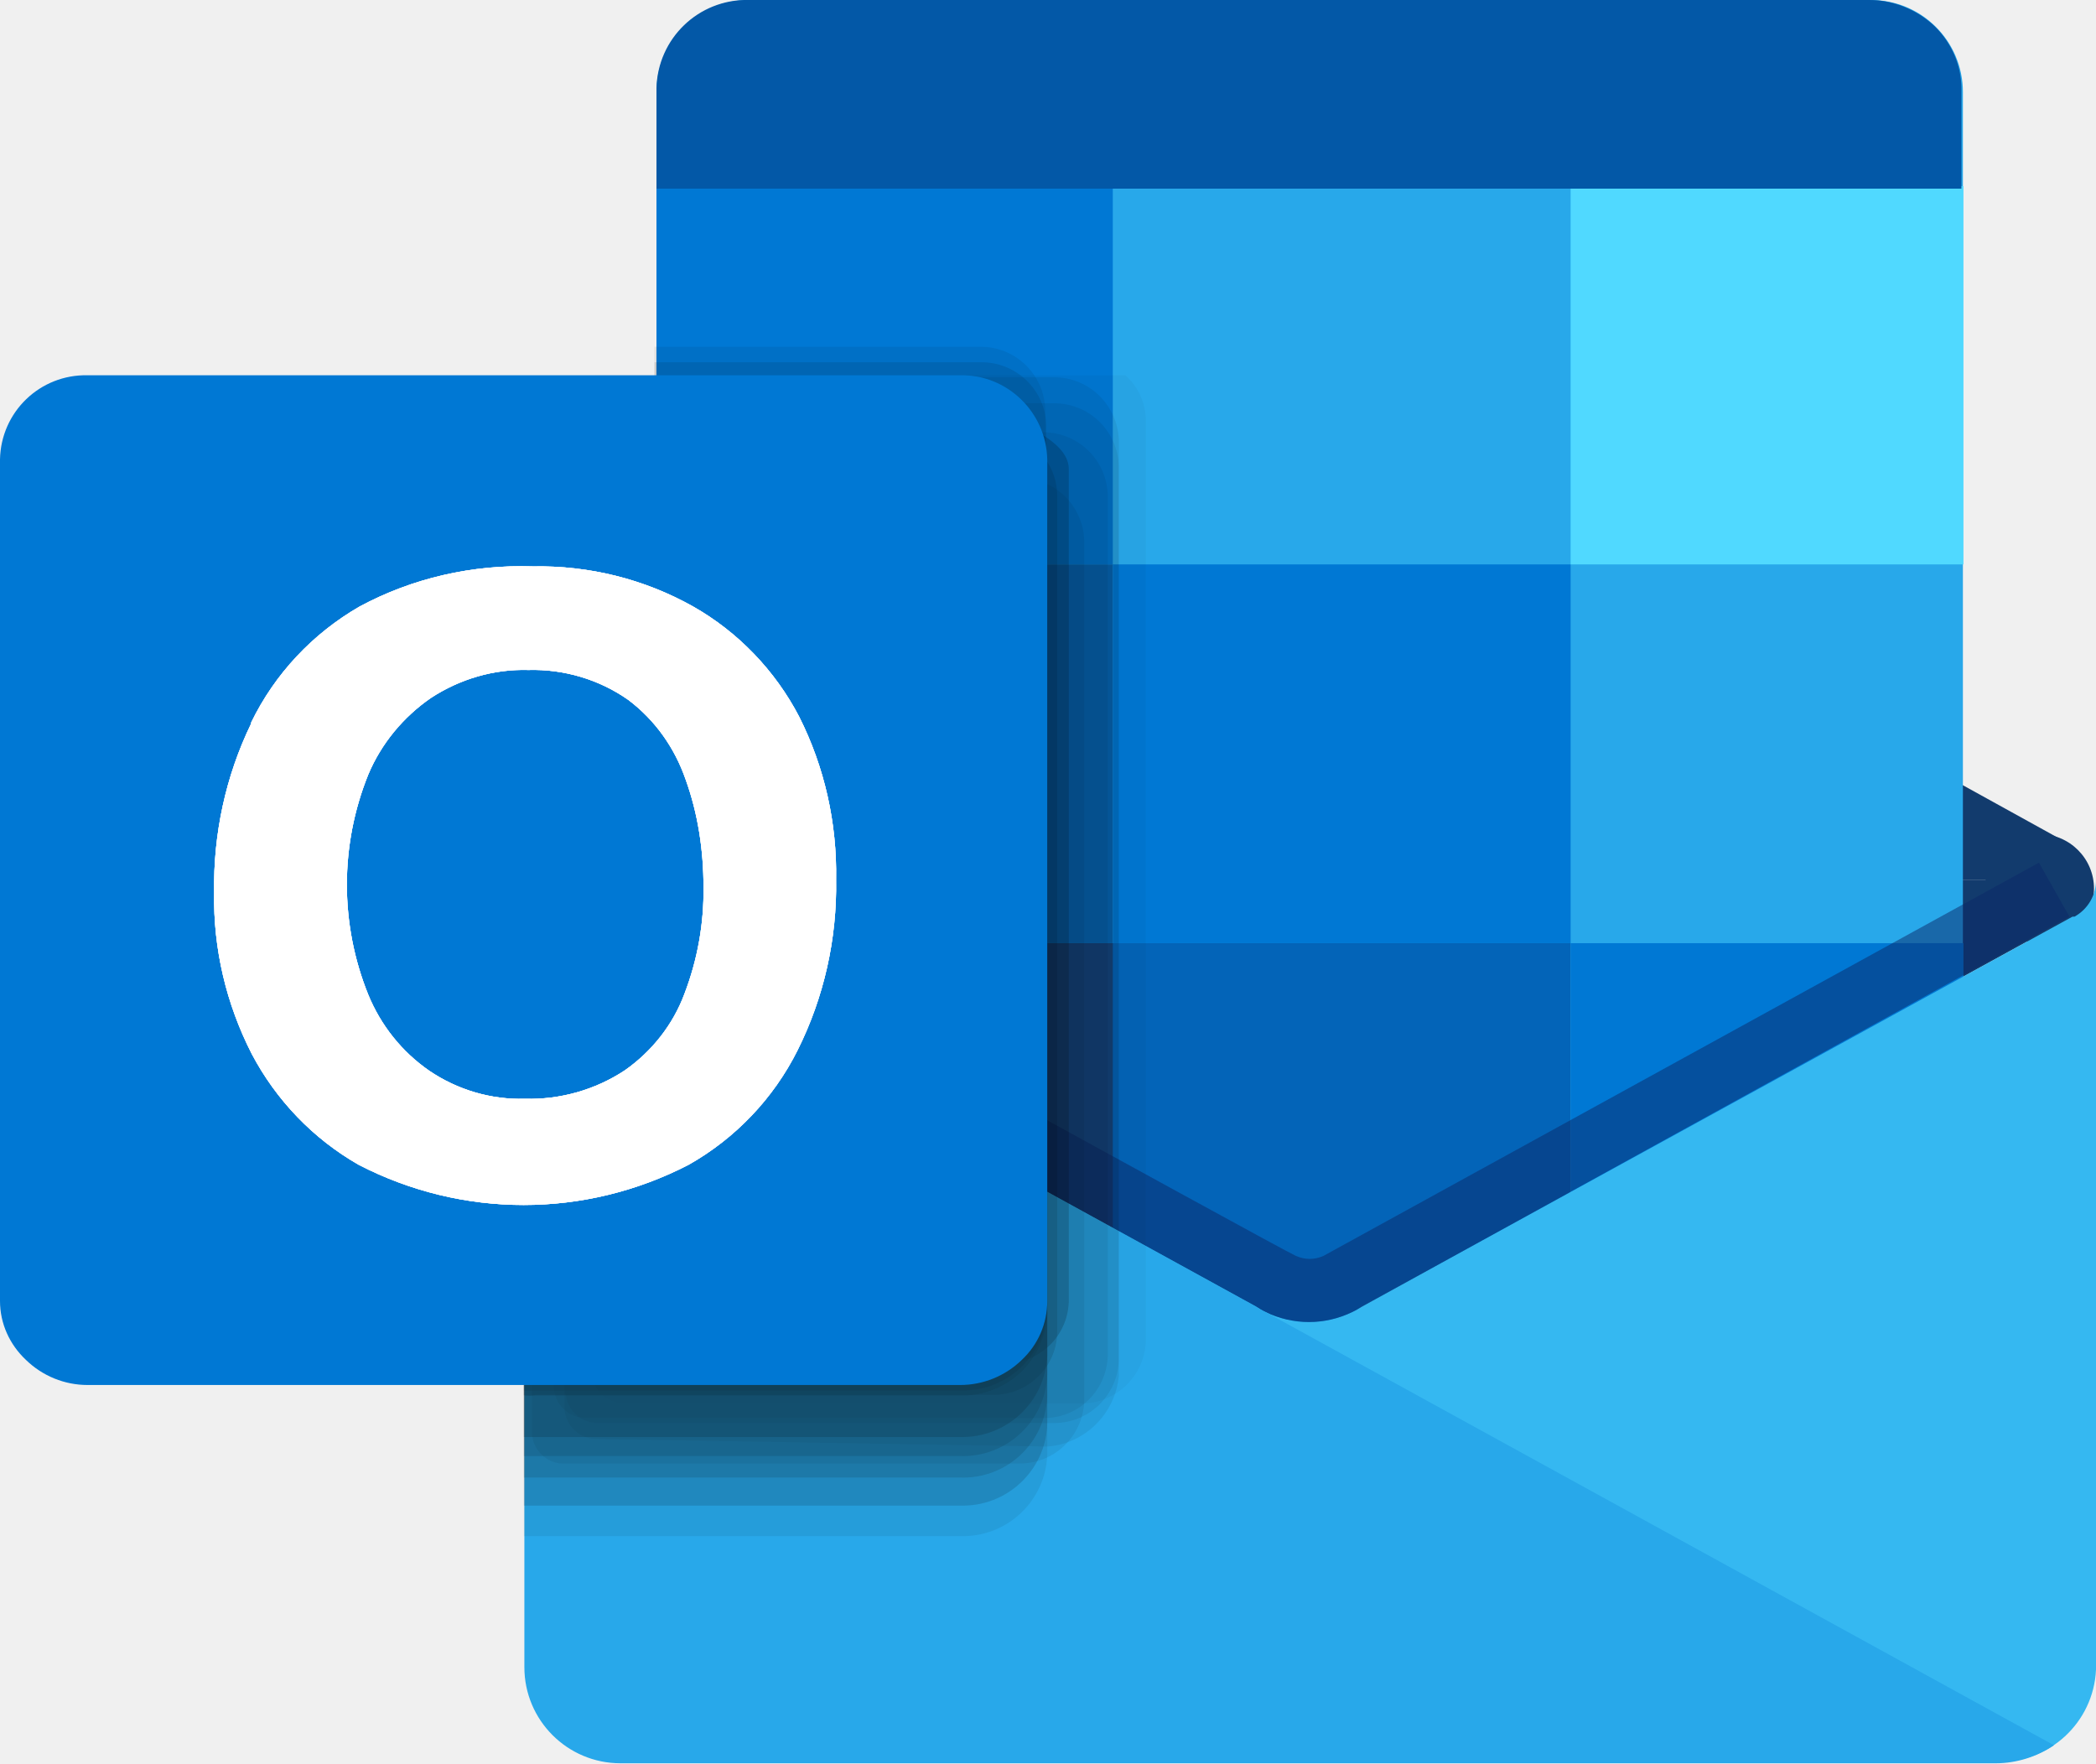
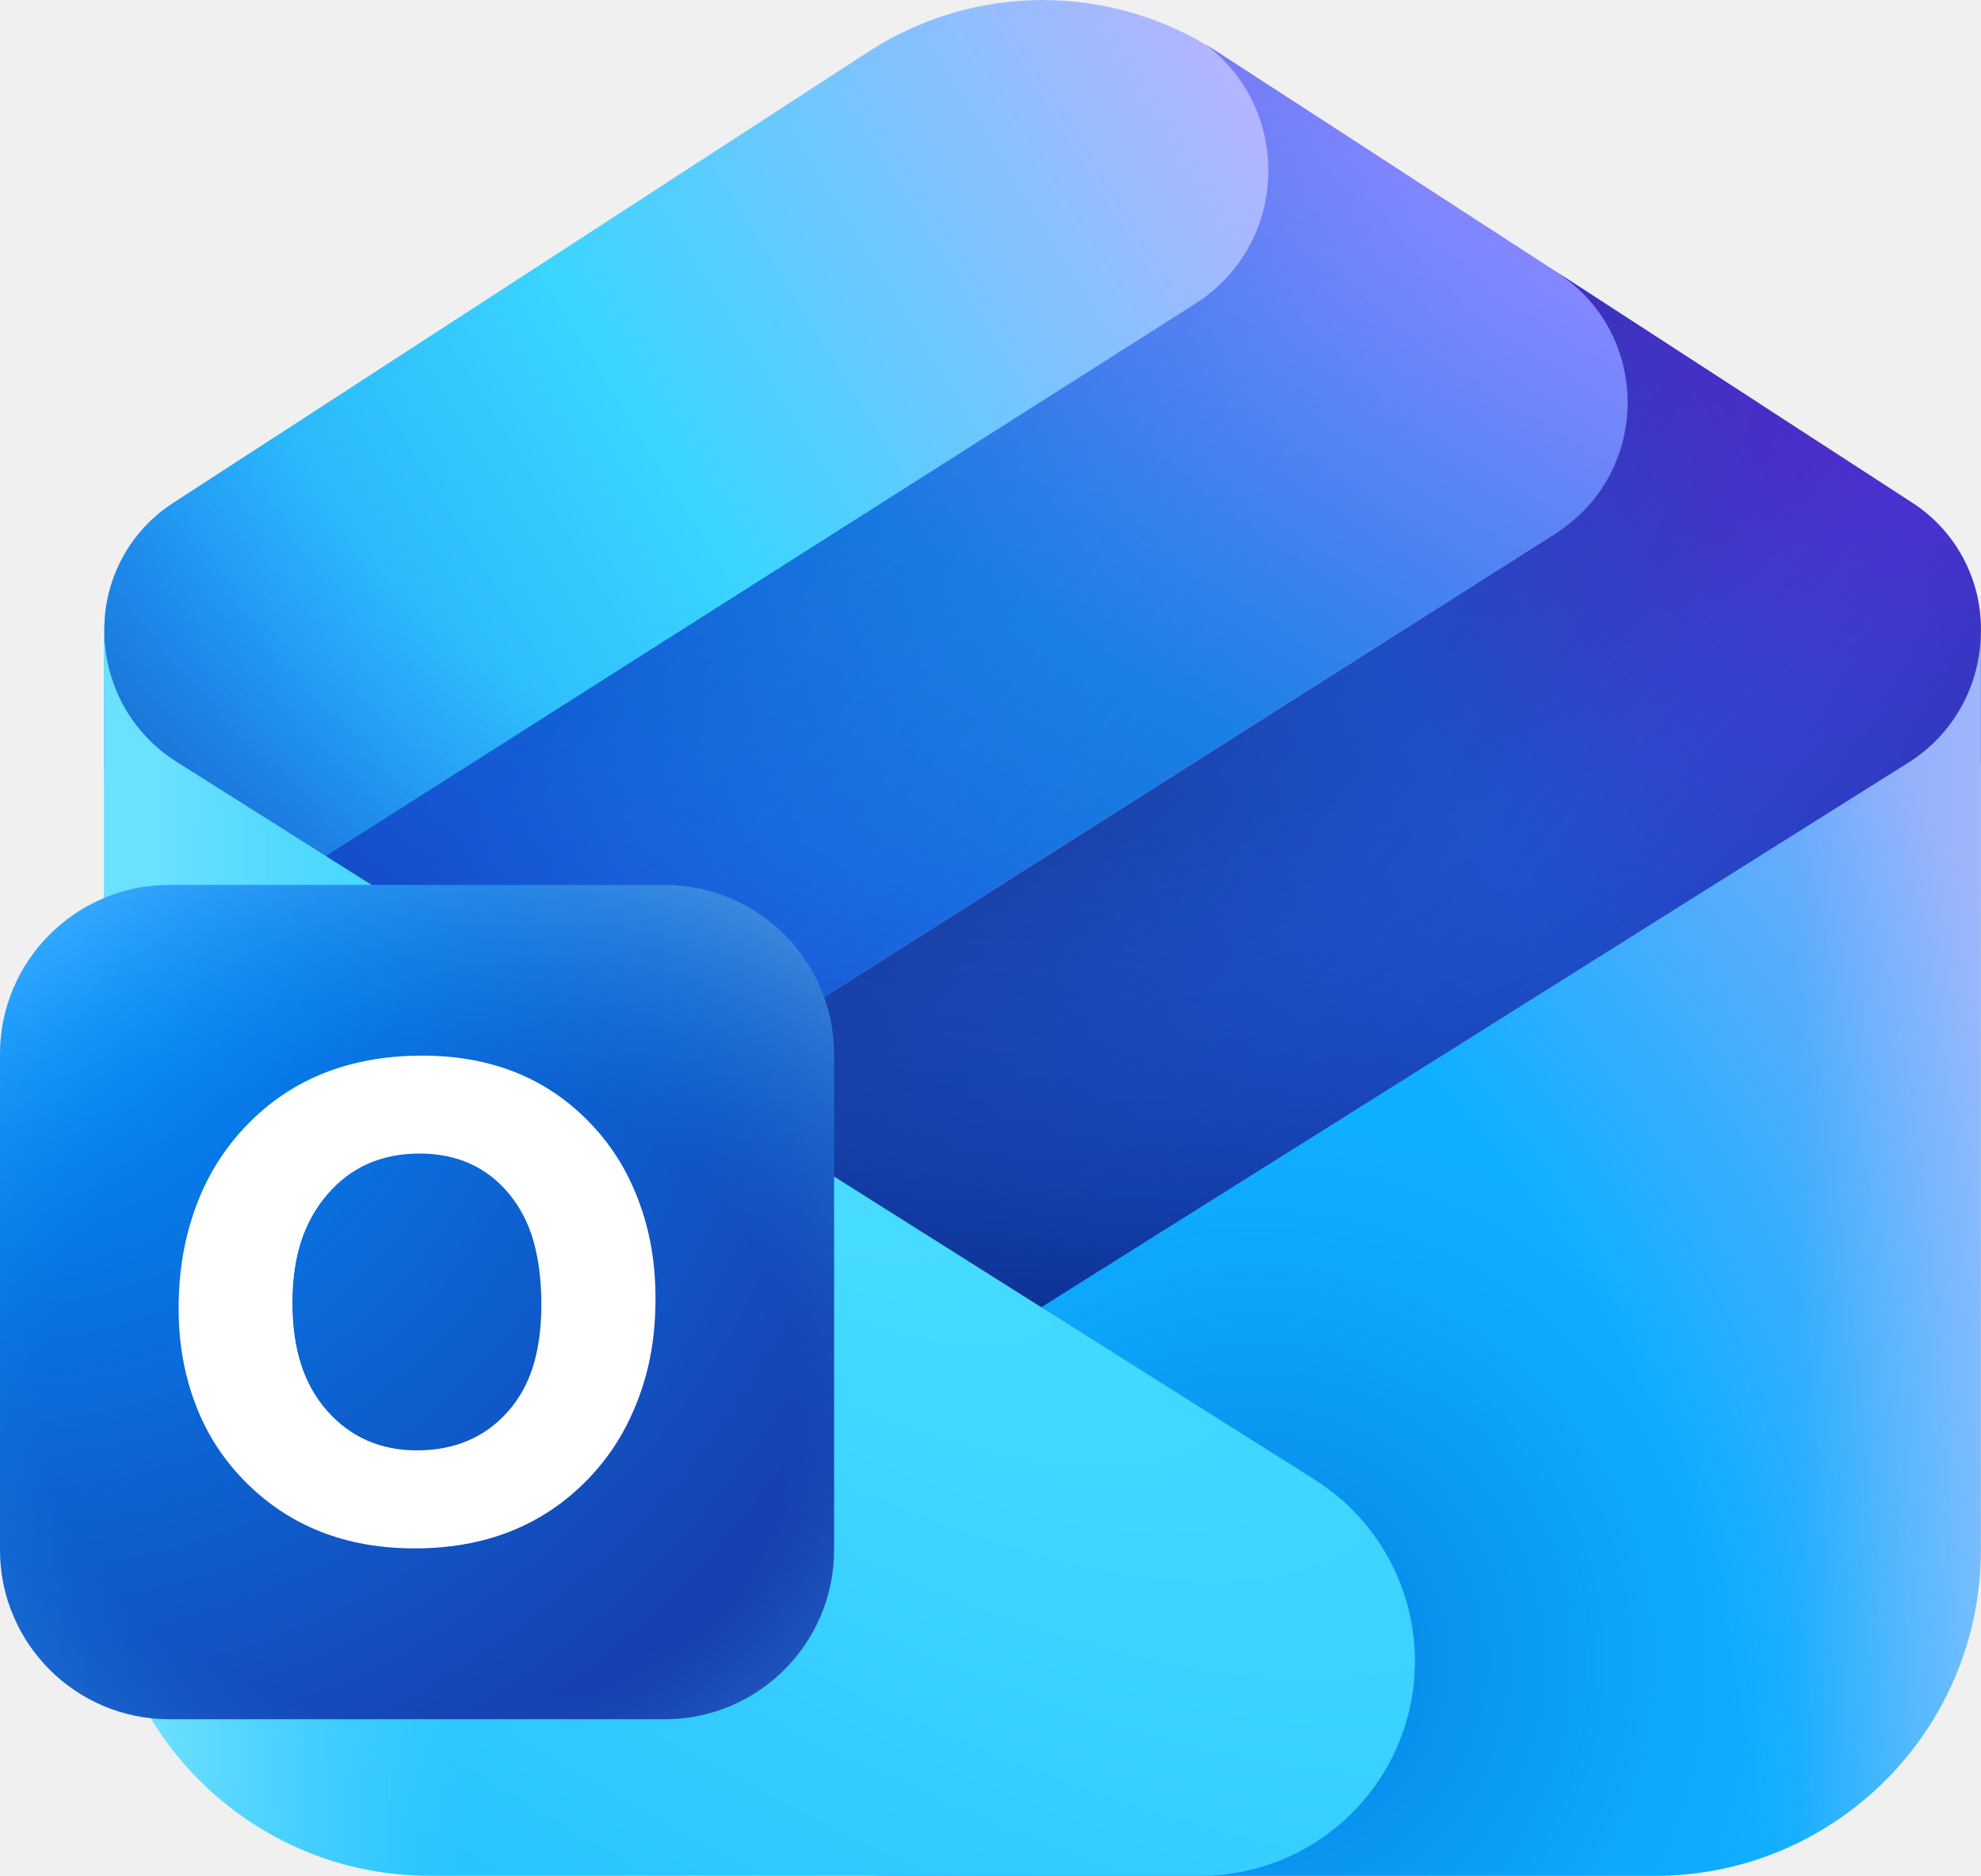
- <svg xmlns="http://www.w3.org/2000/svg" xmlns:xlink="http://www.w3.org/1999/xlink" id="Layer_2" data-name="Layer 2" viewBox="0 0 41.89 35.24">
+ <svg xmlns="http://www.w3.org/2000/svg" version="1.1" viewBox="60 90.4 570.02 539.67">
  <defs>
-     <style>
-       .cls-1 {
-         fill: url(#linear-gradient);
-       }
- 
-       .cls-2 {
-         fill: #0078d4;
-       }
- 
-       .cls-3 {
-         fill: #0358a7;
-       }
- 
-       .cls-4 {
-         fill: #0364b8;
-       }
- 
-       .cls-5, .cls-6 {
-         fill: #fff;
-       }
- 
-       .cls-7 {
-         fill: #14447d;
-       }
- 
-       .cls-8 {
-         fill: #123b6d;
-       }
- 
-       .cls-9 {
-         fill: #0664b2;
-       }
- 
-       .cls-10 {
-         fill: #28a8ea;
-       }
- 
-       .cls-11 {
-         fill: #50d9ff;
-       }
- 
-       .cls-12 {
-         opacity: .1;
-       }
- 
-       .cls-12, .cls-13, .cls-6, .cls-14, .cls-15, .cls-16, .cls-17, .cls-18 {
-         isolation: isolate;
-       }
- 
-       .cls-13 {
-         fill: #0a2767;
-         opacity: .5;
-       }
- 
-       .cls-6 {
-         opacity: .4;
-       }
- 
-       .cls-14 {
-         opacity: .05;
-       }
- 
-       .cls-19 {
-         fill: url(#linear-gradient-3);
-       }
- 
-       .cls-20 {
-         fill: url(#linear-gradient-2);
-       }
- 
-       .cls-21 {
-         opacity: .67;
-       }
- 
-       .cls-15 {
-         opacity: 0;
-       }
- 
-       .cls-16 {
-         opacity: .15;
-       }
- 
-       .cls-17 {
-         opacity: .3;
-       }
- 
-       .cls-18 {
-         opacity: .2;
-       }
-     </style>
-     <linearGradient id="linear-gradient" x1="-546.05" y1="-76.06" x2="-546.95" y2="-75.48" gradientTransform="translate(13116.99 1058.12) scale(24 13.5)" gradientUnits="userSpaceOnUse">
-       <stop offset="0" stop-color="#35b8f1" />
-       <stop offset=".75" stop-color="#0d64ad" />
+     <linearGradient id="linear0" gradientUnits="userSpaceOnUse" x1="9.989" y1="22.365" x2="30.932" y2="9.375" gradientTransform="matrix(15,0,0,15,0,0)">
+       <stop offset="0" style="stop-color:rgb(12.549%,65.49%,98.039%);stop-opacity:1;" />
+       <stop offset="0.4" style="stop-color:rgb(23.137%,83.529%,100%);stop-opacity:1;" />
+       <stop offset="1" style="stop-color:rgb(76.863%,69.02%,100%);stop-opacity:1;" />
    </linearGradient>
-     <linearGradient id="linear-gradient-2" x1="-515.25" y1="-55.92" x2="-515.25" y2="-54.61" gradientTransform="translate(4910.53 626.26) scale(9.51 9.77)" gradientUnits="userSpaceOnUse">
-       <stop offset="0" stop-color="#f2f2f2" />
-       <stop offset="1" stop-color="#fff" />
+     <linearGradient id="linear1" gradientUnits="userSpaceOnUse" x1="17.197" y1="26.794" x2="28.856" y2="8.126" gradientTransform="matrix(15,0,0,15,0,0)">
+       <stop offset="0" style="stop-color:rgb(8.627%,35.294%,85.098%);stop-opacity:1;" />
+       <stop offset="0.501" style="stop-color:rgb(9.412%,50.196%,89.804%);stop-opacity:1;" />
+       <stop offset="1" style="stop-color:rgb(52.157%,52.941%,100%);stop-opacity:1;" />
    </linearGradient>
-     <linearGradient id="linear-gradient-3" x1="10.49" y1="-385.52" x2="10.49" y2="-384.21" gradientTransform="translate(0 97.82) scale(1 -1)" xlink:href="#linear-gradient-2" />
+     <linearGradient id="linear2" gradientUnits="userSpaceOnUse" x1="25.701" y1="27.048" x2="12.756" y2="16.501" gradientTransform="matrix(15,0,0,15,0,0)">
+       <stop offset="0.237" style="stop-color:rgb(26.667%,54.118%,100%);stop-opacity:0;" />
+       <stop offset="0.792" style="stop-color:rgb(0%,19.608%,69.412%);stop-opacity:0.2;" />
+     </linearGradient>
+     <linearGradient id="linear3" gradientUnits="userSpaceOnUse" x1="24.053" y1="31.11" x2="44.51" y2="18.018" gradientTransform="matrix(15,0,0,15,0,0)">
+       <stop offset="0" style="stop-color:rgb(10.196%,26.275%,65.098%);stop-opacity:1;" />
+       <stop offset="0.492" style="stop-color:rgb(12.549%,32.157%,79.608%);stop-opacity:1;" />
+       <stop offset="1" style="stop-color:rgb(37.255%,12.549%,79.608%);stop-opacity:1;" />
+     </linearGradient>
+     <linearGradient id="linear4" gradientUnits="userSpaceOnUse" x1="29.828" y1="30.327" x2="17.397" y2="19.571" gradientTransform="matrix(15,0,0,15,0,0)">
+       <stop offset="0" style="stop-color:rgb(0%,27.059%,72.549%);stop-opacity:0;" />
+       <stop offset="0.67" style="stop-color:rgb(5.098%,12.157%,41.176%);stop-opacity:0.2;" />
+     </linearGradient>
+     <radialGradient id="radial0" gradientUnits="userSpaceOnUse" cx="0" cy="0" fx="0" fy="0" r="1" gradientTransform="matrix(0.000000000000024802,-405.0405,438.393,0.000000000000026844,360.027,102.2682)">
+       <stop offset="0.568" style="stop-color:rgb(15.294%,37.255%,94.118%);stop-opacity:0;" />
+       <stop offset="0.992" style="stop-color:rgb(0%,12.941%,46.667%);stop-opacity:1;" />
+     </radialGradient>
+     <linearGradient id="linear5" gradientUnits="userSpaceOnUse" x1="41.998" y1="29.943" x2="23.852" y2="29.943" gradientTransform="matrix(15,0,0,15,0,0)">
+       <stop offset="0" style="stop-color:rgb(30.196%,76.863%,100%);stop-opacity:1;" />
+       <stop offset="0.196" style="stop-color:rgb(5.882%,68.627%,100%);stop-opacity:1;" />
+     </linearGradient>
+     <radialGradient id="radial1" gradientUnits="userSpaceOnUse" cx="0" cy="0" fx="0" fy="0" r="1" gradientTransform="matrix(122.7396,-122.7396,122.7396,122.7396,421.392,568.6755)">
+       <stop offset="0.259" style="stop-color:rgb(0%,37.647%,81.961%);stop-opacity:0.4;" />
+       <stop offset="0.908" style="stop-color:rgb(1.176%,51.373%,94.51%);stop-opacity:0;" />
+     </radialGradient>
+     <radialGradient id="radial2" gradientUnits="userSpaceOnUse" cx="0" cy="0" fx="0" fy="0" r="1" gradientTransform="matrix(357.407,-468.4459,423.5946,323.1871,159.471,697.08)">
+       <stop offset="0.732" style="stop-color:rgb(95.686%,65.49%,96.863%);stop-opacity:0;" />
+       <stop offset="1" style="stop-color:rgb(95.686%,65.49%,96.863%);stop-opacity:0.502;" />
+     </radialGradient>
+     <radialGradient id="radial3" gradientUnits="userSpaceOnUse" cx="0" cy="0" fx="0" fy="0" r="1" gradientTransform="matrix(-170.8609,259.7254,-674.0181,-443.4042,278.562,412.9785)">
+       <stop offset="0" style="stop-color:rgb(28.627%,87.059%,100%);stop-opacity:1;" />
+       <stop offset="0.724" style="stop-color:rgb(16.078%,76.471%,100%);stop-opacity:1;" />
+     </radialGradient>
+     <linearGradient id="linear6" gradientUnits="userSpaceOnUse" x1="3.458" y1="37.872" x2="20.929" y2="37.86" gradientTransform="matrix(15,0,0,15,0,0)">
+       <stop offset="0.206" style="stop-color:rgb(42.353%,87.843%,100%);stop-opacity:1;" />
+       <stop offset="0.535" style="stop-color:rgb(31.373%,83.529%,100%);stop-opacity:0;" />
+     </linearGradient>
+     <radialGradient id="radial4" gradientUnits="userSpaceOnUse" cx="0" cy="0" fx="0" fy="0" r="1" gradientTransform="matrix(215.7672,230.7691,-230.7691,215.7672,59.14365,354.231)">
+       <stop offset="0.039" style="stop-color:rgb(0%,56.863%,100%);stop-opacity:1;" />
+       <stop offset="0.919" style="stop-color:rgb(9.412%,23.922%,67.843%);stop-opacity:1;" />
+     </radialGradient>
+     <radialGradient id="radial5" gradientUnits="userSpaceOnUse" cx="0" cy="0" fx="0" fy="0" r="1" gradientTransform="matrix(0.000000000000010287,168,-193.782,0.000000000000011866,180,491.1585)">
+       <stop offset="0.558" style="stop-color:rgb(5.882%,64.706%,96.863%);stop-opacity:0;" />
+       <stop offset="1" style="stop-color:rgb(45.49%,77.647%,100%);stop-opacity:0.502;" />
+     </radialGradient>
  </defs>
-   <g id="svg294">
-     <g id="v">
-       <g id="Outlook_32x" data-name="Outlook 32x">
-         <circle id="Oval" class="cls-8" cx="40.76" cy="17.76" r="1.09" />
-         <circle id="circle225" class="cls-8" cx="11.34" cy="17.59" r="1.31" />
-         <path id="Shape" class="cls-8" d="m26.16,17.59h-15.26v.73l14.2,7.8.19.1c.55.27,1.19.27,1.74,0l.19-.1,14.2-7.8v-.73h-15.26" />
-         <path id="path228" class="cls-8" d="m26.16,17.59h-15.26v-.73l14.2-7.8.19-.1c.55-.27,1.19-.27,1.74,0l.19.1,14.14,7.81v.72h-15.2" />
-         <rect id="Rectangle-path" class="cls-10" x="13.12" y="0" width="26.11" height="32.61" rx="1.84" ry="1.84" />
-         <path id="path231" class="cls-7" d="m13.12,18.85h10.42v7.86h-10.42v-7.86Z" />
-         <path id="path233" class="cls-4" d="m22.24,18.85h9.15v7.86h-9.15v-7.86Z" />
-         <path id="path235" class="cls-9" d="m13.12,11.28h9.12v7.57h-9.12v-7.57Z" />
-         <path id="path237" class="cls-2" d="m31.39,18.85h7.85v7.86h-7.85v-7.86Zm-9.15-7.57h9.15v7.57h-9.15v-7.57ZM13.12,3.72h9.12v7.56h-9.12V3.72Z" />
-         <path id="path239" class="cls-11" d="m31.39,3.72h7.85v7.56h-7.85V3.72Z" />
-         <path id="path241" class="cls-3" d="m14.96,0h22.4c.48,0,.95.19,1.3.52.34.33.54.78.54,1.25v2H13.12V1.77C13.14.77,13.96-.02,14.96,0Z" />
-         <path id="Envelope" class="cls-1" d="m41.42,18.32l-14.2,7.79c-.06.04-.12.08-.19.11-.55.27-1.19.27-1.74,0-.07-.03-.13-.07-.19-.11l-14.18-7.79c-.27-.15-.43-.43-.43-.73v15.73c.02,1.06.89,1.91,1.95,1.89.02,0,.03,0,.05,0h27.4c1.06.04,1.95-.78,2-1.84,0-.02,0-.03,0-.05v-15.73c0,.3-.16.58-.43.73h-.04Z" />
-         <path id="path244" class="cls-13" d="m26.16,26.42c-.3,0-.6-.07-.87-.2l-14.3-7.85.64-1.1s14,7.72,14.27,7.83c.18.08.37.08.55,0l14.3-7.86.61,1.08-14.33,7.9c-.27.13-.57.2-.87.2Z" />
-         <path id="path246" class="cls-10" d="m12.43,35.24h27.46c.41,0,.82-.13,1.16-.36l-15.76-8.66c-.07-.03-.13-.07-.19-.11l-14.18-7.79-.44-.24v15.24c0,1.06.86,1.92,1.92,1.92.01,0,.02,0,.03,0Z" />
-         <g id="dropshadow" class="cls-21">
-           <path id="path248" class="cls-14" d="m22.49,7.5h-10.59c-.05.08-.08.18-.08.28v19.63c.01.36.3.64.66.64h9.11c.71.01,1.3-.56,1.31-1.27,0,0,0,0,0,0V8.41c0-.35-.15-.68-.41-.91Z" />
-           <path id="path250" class="cls-12" d="m19.19,10.46h-8.72v20.24h8.72c.93.03,1.71-.7,1.74-1.63V12.07c-.04-.92-.82-1.64-1.74-1.61Z" />
-           <path id="path252" class="cls-18" d="m19.19,9.32h-8.72v20.21h8.72c.93.03,1.7-.69,1.74-1.62V10.91c-.05-.91-.83-1.62-1.74-1.59Z" />
-           <path id="path254" class="cls-12" d="m21.07,7.54h-9.11c-.36,0-.65.27-.66.63v19.64c.01.36.3.64.66.63h9.11c.7,0,1.27-.56,1.29-1.26V8.8c-.02-.7-.59-1.26-1.29-1.26Z" />
-           <path id="path256" class="cls-12" d="m21.05,8.06h-9.11c-.36,0-.65.27-.66.63v19.44c.01.36.3.64.66.63l9,.15c.75-.06,1.35-.66,1.42-1.41V9.32c-.02-.71-.6-1.27-1.31-1.26Z" />
-           <path id="path258" class="cls-15" d="m10.47,7.5v15.56h-.11v2.58c0,.35.3.64.65.63h0l7.24-1.28c.72,0,2.66-.6,2.66-1.3V7.84c0-.12-.03-.23-.07-.34h-10.37Z" />
-           <path id="path260" class="cls-18" d="m19.19,9.85h-8.72v20.24h8.72c.93.03,1.71-.7,1.74-1.63V11.46c-.04-.92-.82-1.64-1.74-1.61Z" />
-           <path id="path262" class="cls-17" d="m19.19,8.07h-8.72v19.82h8.72c.93.02,1.7-.7,1.74-1.63V9.7c-.04-.93-.81-1.65-1.74-1.63Z" />
-           <path id="path264" class="cls-17" d="m19.19,8.07h-8.72v19.72h8.72c.93.03,1.71-.7,1.74-1.63V9.7c-.04-.93-.81-1.65-1.74-1.63Z" />
-           <path id="path266" class="cls-17" d="m19.19,8.48h-8.72v20.24h8.72c.93.02,1.7-.7,1.74-1.63V10.09c-.04-.92-.82-1.64-1.74-1.61Z" />
-           <path id="path268" class="cls-18" d="m19.19,8.86h-8.72v20.24h8.72c.93.03,1.71-.7,1.74-1.63V10.47c-.04-.92-.82-1.64-1.74-1.61Z" />
-           <path id="path270" class="cls-12" d="m20.83,8.64h-9.11c-.35,0-.64.28-.65.63,0,0,0,0,0,0v18.44c0,.35.3.64.65.63h9.11c.71.02,1.29-.54,1.31-1.25,0,0,0,0,0-.01V9.9c-.02-.71-.6-1.27-1.31-1.26Z" />
-           <path id="path272" class="cls-18" d="m19.83,8.64h-9.12c-.08,0-.16.02-.24.05v19.19c.08.02.16.02.24,0h9.12c.71.01,1.29-.55,1.3-1.26,0,0,0,0,0,0V9.9c-.01-.71-.59-1.27-1.3-1.26,0,0,0,0,0,0Z" />
-           <path id="path274" class="cls-17" d="m17.54,7.55h-6.64c-.35,0-.64.28-.65.63,0,0,0,0,0,0v18.44c0,.35.3.64.65.63h9.12c.71.03,1.31-.51,1.34-1.22,0-.01,0-.03,0-.04V9.37c0-.75-1.77-1.16-2-1.38-.56-.29-1.19-.44-1.82-.44Z" />
-           <path id="path276" class="cls-12" d="m20.36,9.55h-9.08c-.35,0-.64.28-.65.63,0,0,0,0,0,0v18.44c0,.35.3.64.65.63h9.08c.71.01,1.29-.55,1.31-1.26V10.81c-.02-.71-.6-1.27-1.31-1.26Z" />
-           <path id="path278" class="cls-12" d="m19.58,6.93h-6.5v5.61h-2.61v10.87h-.11v2.59c0,.35.3.64.65.63h0l7.22-1.31c.72,0,2.66-.61,2.66-1.3v-15.83c-.02-.71-.6-1.27-1.31-1.26Z" />
-           <path id="path280" class="cls-16" d="m19.58,7.24h-6.5v5.3h-2.61v11.19h-.11v2.59c0,.35.3.64.65.63h0l7.24-1.28c.72,0,2.66-.6,2.66-1.3v-15.86c-.01-.71-.6-1.28-1.31-1.27,0,0-.01,0-.02,0Z" />
-         </g>
-         <path id="Back_Plate" data-name="Back Plate" class="cls-2" d="m1.75,7.5h17.44c.94-.02,1.72.74,1.74,1.68,0,0,0,0,0,0v16.82c0,.45-.18.87-.51,1.18-.33.32-.77.5-1.23.5H1.75c-.46,0-.9-.18-1.23-.5-.33-.31-.52-.73-.52-1.18V9.18c.02-.95.8-1.7,1.75-1.68Z" />
-         <path id="path284" class="cls-5" d="m5.02,14.44c.47-.97,1.23-1.78,2.17-2.32,1.06-.57,2.26-.84,3.46-.8,1.12-.02,2.22.25,3.2.8.9.51,1.64,1.28,2.12,2.2.51,1.01.76,2.13.74,3.26.02,1.18-.24,2.35-.77,3.41-.48.96-1.24,1.76-2.18,2.29-2.07,1.07-4.52,1.07-6.59,0-.91-.52-1.65-1.29-2.14-2.22-.51-1-.77-2.1-.75-3.22-.02-1.17.23-2.33.74-3.38v-.02Zm2.34,5.44c.25.61.67,1.14,1.22,1.52.56.38,1.23.58,1.91.56.71.02,1.41-.18,2-.57.54-.38.96-.91,1.19-1.53.26-.68.39-1.4.38-2.13,0-.74-.11-1.47-.36-2.16-.22-.63-.61-1.18-1.14-1.58-.58-.41-1.29-.62-2-.6-.69-.02-1.37.18-1.95.56-.55.38-.99.91-1.25,1.53-.57,1.41-.57,2.99,0,4.4Z" />
-         <path id="Group" class="cls-6" d="m5.02,14.44c.47-.97,1.23-1.78,2.17-2.32,1.06-.57,2.26-.84,3.46-.8,1.12-.02,2.22.25,3.2.8.9.51,1.64,1.28,2.12,2.2.51,1.01.76,2.13.74,3.26.02,1.18-.24,2.35-.77,3.41-.48.96-1.24,1.76-2.18,2.29-2.07,1.07-4.52,1.07-6.59,0-.91-.52-1.65-1.29-2.14-2.22-.51-1-.77-2.1-.75-3.22-.02-1.17.23-2.33.74-3.38v-.02Zm2.34,5.44c.25.61.67,1.14,1.22,1.52.56.38,1.23.58,1.91.56.71.02,1.41-.18,2-.57.54-.38.96-.91,1.19-1.53.26-.68.39-1.4.38-2.13,0-.74-.11-1.47-.36-2.16-.22-.63-.61-1.18-1.14-1.58-.58-.41-1.29-.62-2-.6-.69-.02-1.37.18-1.95.56-.55.38-.99.91-1.25,1.53-.57,1.41-.57,2.99,0,4.4Z" />
-         <path id="path287" class="cls-20" d="m5.02,14.44c.47-.97,1.23-1.78,2.17-2.32,1.06-.57,2.26-.84,3.46-.8,1.12-.02,2.22.25,3.2.8.9.51,1.64,1.28,2.12,2.2.51,1.01.76,2.13.74,3.26.02,1.18-.24,2.35-.77,3.41-.48.96-1.24,1.76-2.18,2.29-2.07,1.07-4.52,1.07-6.59,0-.91-.52-1.65-1.29-2.14-2.22-.51-1-.77-2.1-.75-3.22-.02-1.17.23-2.33.74-3.38v-.02Zm2.34,5.44c.25.61.67,1.14,1.22,1.52.56.38,1.23.58,1.91.56.71.02,1.41-.18,2-.57.54-.38.96-.91,1.19-1.53.26-.68.39-1.4.38-2.13,0-.74-.11-1.47-.36-2.16-.22-.63-.61-1.18-1.14-1.58-.58-.41-1.29-.62-2-.6-.69-.02-1.37.18-1.95.56-.55.38-.99.91-1.25,1.53-.57,1.41-.57,2.99,0,4.4Z" />
-         <path id="path289" class="cls-19" d="m5.02,14.44c.47-.97,1.23-1.78,2.17-2.32,1.06-.57,2.26-.84,3.46-.8,1.12-.02,2.22.25,3.2.8.9.51,1.64,1.28,2.12,2.2.51,1.01.76,2.13.74,3.26.02,1.18-.24,2.35-.77,3.41-.48.96-1.24,1.76-2.18,2.29-2.07,1.07-4.52,1.07-6.59,0-.91-.52-1.65-1.29-2.14-2.22-.51-1-.77-2.1-.75-3.22-.02-1.17.23-2.33.74-3.38v-.02Zm2.34,5.44c.25.61.67,1.14,1.22,1.52.56.38,1.23.58,1.91.56.71.02,1.41-.18,2-.57.54-.38.96-.91,1.19-1.53.26-.68.39-1.4.38-2.13,0-.74-.11-1.47-.36-2.16-.22-.63-.61-1.18-1.14-1.58-.58-.41-1.29-.62-2-.6-.69-.02-1.37.18-1.95.56-.55.38-.99.91-1.25,1.53-.57,1.41-.57,2.99,0,4.4Z" />
-       </g>
-     </g>
+   <g id="surface1">
+     <path style=" stroke:none;fill-rule:nonzero;fill:url(#linear0);" d="M 463.984 140.145 L 119.637 358.414 L 90.023 311.695 L 90.023 271.438 C 90.023 256.781 97.445 243.121 109.742 235.145 L 309.91 105.258 C 340.406 85.469 379.688 85.465 410.188 105.25 Z M 463.984 140.145 " />
+     <path style=" stroke:none;fill-rule:nonzero;fill:url(#linear1);" d="M 407.102 103.34 C 408.137 103.953 409.164 104.594 410.184 105.254 L 566.398 206.586 L 179.062 452.105 L 119.625 358.336 L 403.895 177.801 C 430.82 160.699 432 122.23 407.102 103.34 Z M 407.102 103.34 " />
+     <path style=" stroke:none;fill-rule:nonzero;fill:url(#linear2);" d="M 407.102 103.34 C 408.137 103.953 409.164 104.594 410.184 105.254 L 566.398 206.586 L 179.062 452.105 L 119.625 358.336 L 403.895 177.801 C 430.82 160.699 432 122.23 407.102 103.34 Z M 407.102 103.34 " />
+     <path style=" stroke:none;fill-rule:nonzero;fill:url(#linear3);" d="M 333.602 498.988 L 179.066 452.109 L 507.629 243.836 C 535.301 226.297 535.23 185.898 507.496 168.457 L 506.016 167.527 L 510.277 170.176 L 610.273 235.043 C 622.574 243.02 629.996 256.684 629.996 271.344 L 629.996 310.305 Z M 333.602 498.988 " />
+     <path style=" stroke:none;fill-rule:nonzero;fill:url(#linear4);" d="M 333.602 498.988 L 179.066 452.109 L 507.629 243.836 C 535.301 226.297 535.23 185.898 507.496 168.457 L 506.016 167.527 L 510.277 170.176 L 610.273 235.043 C 622.574 243.02 629.996 256.684 629.996 271.344 L 629.996 310.305 Z M 333.602 498.988 " />
+     <path style=" stroke:none;fill-rule:nonzero;fill:url(#radial0);" d="M 410.188 105.25 C 379.688 85.465 340.406 85.469 309.906 105.258 L 109.742 235.145 C 97.445 243.121 90.023 256.781 90.023 271.438 L 90.023 273.406 C 90.508 288.121 98.25 301.68 110.758 309.566 L 359.645 466.477 L 609.16 309.805 C 622.121 301.668 629.984 287.441 629.984 272.141 L 629.984 310.309 L 629.992 271.344 C 629.992 256.684 622.566 243.023 610.27 235.043 Z M 410.188 105.25 " />
+     <path style=" stroke:none;fill-rule:nonzero;fill:url(#linear5);" d="M 315.77 630.051 L 536.219 630.051 C 587.996 630.051 629.969 588.078 629.969 536.301 L 629.969 272.141 C 629.969 287.441 622.105 301.668 609.148 309.805 L 281.242 515.695 C 263.555 526.805 252.82 546.223 252.82 567.109 C 252.824 601.871 281.004 630.051 315.77 630.051 Z M 315.77 630.051 " />
+     <path style=" stroke:none;fill-rule:nonzero;fill:url(#radial1);" d="M 315.77 630.051 L 536.219 630.051 C 587.996 630.051 629.969 588.078 629.969 536.301 L 629.969 272.141 C 629.969 287.441 622.105 301.668 609.148 309.805 L 281.242 515.695 C 263.555 526.805 252.82 546.223 252.82 567.109 C 252.824 601.871 281.004 630.051 315.77 630.051 Z M 315.77 630.051 " />
+     <path style=" stroke:none;fill-rule:nonzero;fill:url(#radial2);" d="M 315.77 630.051 L 536.219 630.051 C 587.996 630.051 629.969 588.078 629.969 536.301 L 629.969 272.141 C 629.969 287.441 622.105 301.668 609.148 309.805 L 281.242 515.695 C 263.555 526.805 252.82 546.223 252.82 567.109 C 252.824 601.871 281.004 630.051 315.77 630.051 Z M 315.77 630.051 " />
+     <path style=" stroke:none;fill-rule:nonzero;fill:url(#radial3);" d="M 405.402 630.035 L 183.738 630.035 C 131.961 630.035 89.988 588.062 89.988 536.285 L 89.988 271.945 C 89.988 287.219 97.824 301.422 110.742 309.566 L 438.324 516.086 C 456.258 527.391 467.133 547.113 467.133 568.312 C 467.129 602.402 439.492 630.035 405.402 630.035 Z M 405.402 630.035 " />
+     <path style=" stroke:none;fill-rule:nonzero;fill:url(#linear6);" d="M 405.402 630.035 L 183.738 630.035 C 131.961 630.035 89.988 588.062 89.988 536.285 L 89.988 271.945 C 89.988 287.219 97.824 301.422 110.742 309.566 L 438.324 516.086 C 456.258 527.391 467.133 547.113 467.133 568.312 C 467.129 602.402 439.492 630.035 405.402 630.035 Z M 405.402 630.035 " />
+     <path style=" stroke:none;fill-rule:nonzero;fill:url(#radial4);" d="M 108.75 345 L 251.25 345 C 278.176 345 300 366.824 300 393.75 L 300 536.25 C 300 563.176 278.176 585 251.25 585 L 108.75 585 C 81.824 585 60 563.176 60 536.25 L 60 393.75 C 60 366.824 81.824 345 108.75 345 Z M 108.75 345 " />
+     <path style=" stroke:none;fill-rule:nonzero;fill:url(#radial5);" d="M 108.75 345 L 251.25 345 C 278.176 345 300 366.824 300 393.75 L 300 536.25 C 300 563.176 278.176 585 251.25 585 L 108.75 585 C 81.824 585 60 563.176 60 536.25 L 60 393.75 C 60 366.824 81.824 345 108.75 345 Z M 108.75 345 " />
+     <path style=" stroke:none;fill-rule:nonzero;fill:rgb(100%,100%,100%);fill-opacity:1;" d="M 179.387 534 C 159.539 534 143.25 527.789 130.512 515.375 C 117.773 502.961 111.402 486.758 111.402 466.77 C 111.402 445.66 117.867 428.59 130.797 415.551 C 143.73 402.516 160.66 396 181.594 396 C 201.375 396 217.473 402.238 229.891 414.715 C 242.375 427.191 248.617 443.645 248.617 464.066 C 248.617 485.051 242.148 501.965 229.219 514.816 C 216.352 527.605 199.742 534 179.387 534 Z M 179.961 507.648 C 190.777 507.648 199.484 503.953 206.078 496.566 C 212.672 489.18 215.969 478.902 215.969 465.742 C 215.969 452.023 212.766 441.348 206.367 433.711 C 199.965 426.074 191.418 422.258 180.73 422.258 C 169.719 422.258 160.852 426.199 154.133 434.082 C 147.41 441.906 144.051 452.273 144.051 465.184 C 144.051 478.285 147.41 488.652 154.133 496.285 C 160.852 503.859 169.461 507.648 179.961 507.648 Z M 179.961 507.648 " />
+     <path style=" stroke:none;fill-rule:nonzero;fill:rgb(100%,100%,100%);fill-opacity:1;" d="M 179.332 535.848 C 159.562 535.848 143.332 529.473 130.641 516.719 C 117.953 503.965 111.605 487.32 111.605 466.789 C 111.605 445.105 118.047 427.57 130.93 414.18 C 143.812 400.785 160.68 394.09 181.531 394.09 C 201.234 394.09 217.273 400.5 229.645 413.316 C 242.082 426.137 248.297 443.035 248.297 464.016 C 248.297 485.566 241.855 502.945 228.977 516.145 C 216.156 529.281 199.609 535.848 179.332 535.848 Z M 179.902 508.781 C 190.68 508.781 199.355 504.984 205.922 497.398 C 212.492 489.809 215.773 479.254 215.773 465.734 C 215.773 451.641 212.586 440.676 206.211 432.832 C 199.832 424.988 191.32 421.066 180.672 421.066 C 169.699 421.066 160.867 425.113 154.172 433.215 C 147.477 441.246 144.129 451.898 144.129 465.16 C 144.129 478.617 147.477 489.266 154.172 497.109 C 160.867 504.891 169.445 508.781 179.902 508.781 Z M 179.902 508.781 " />
  </g>
</svg>
